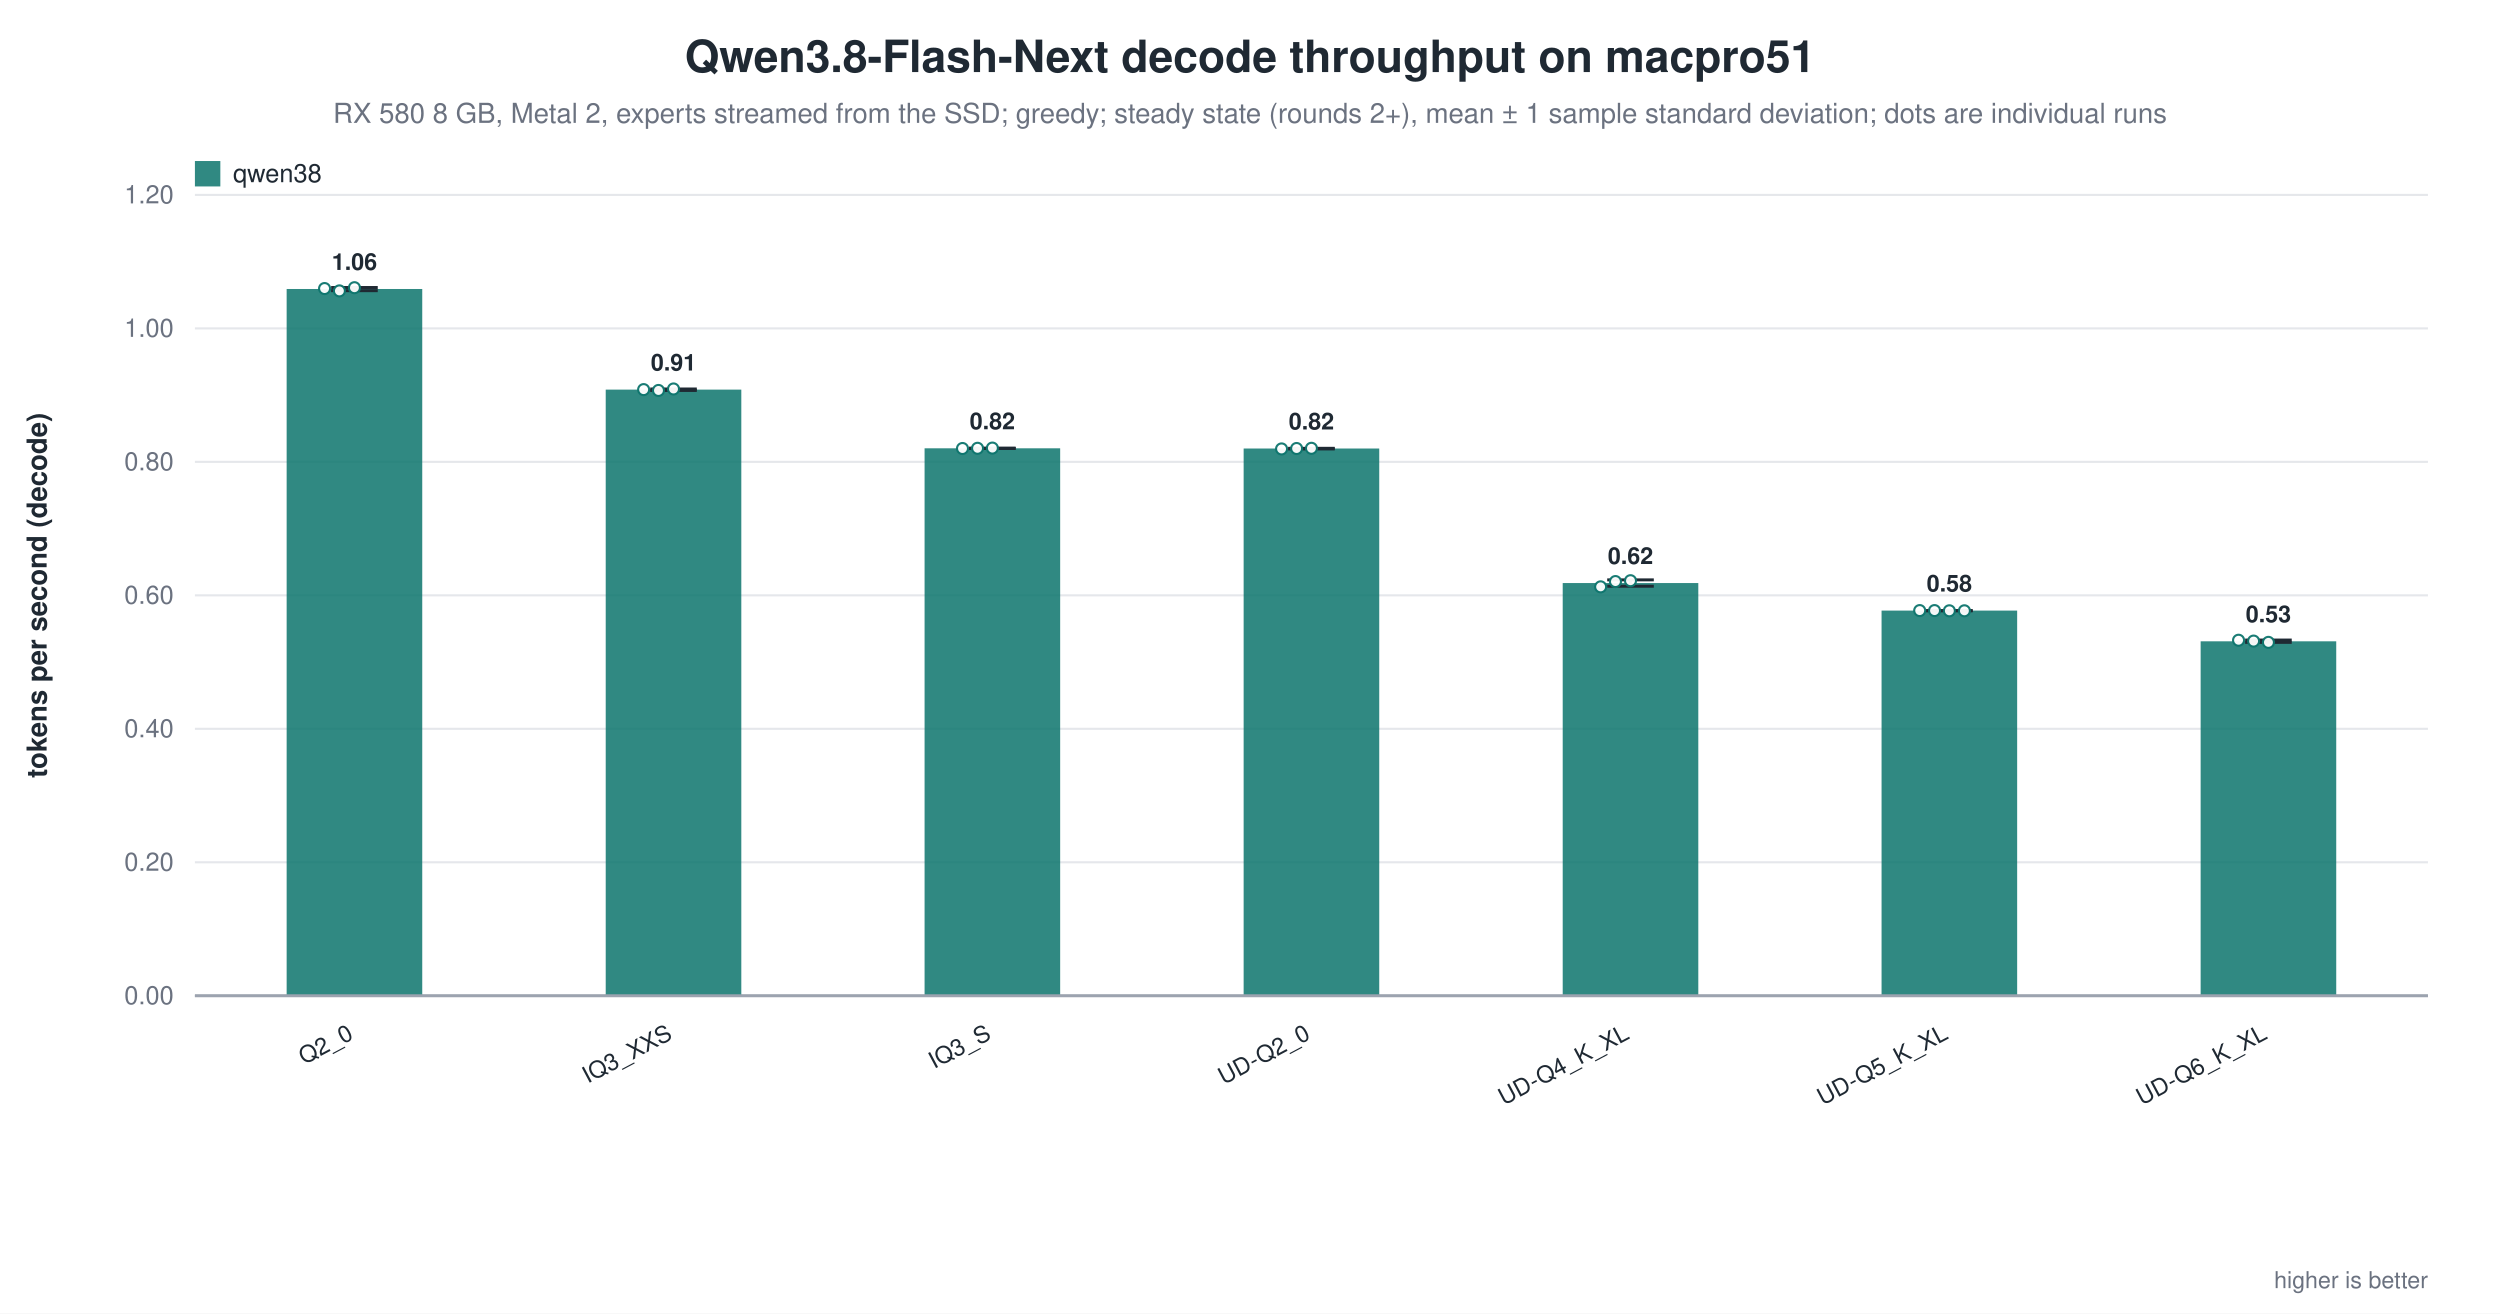
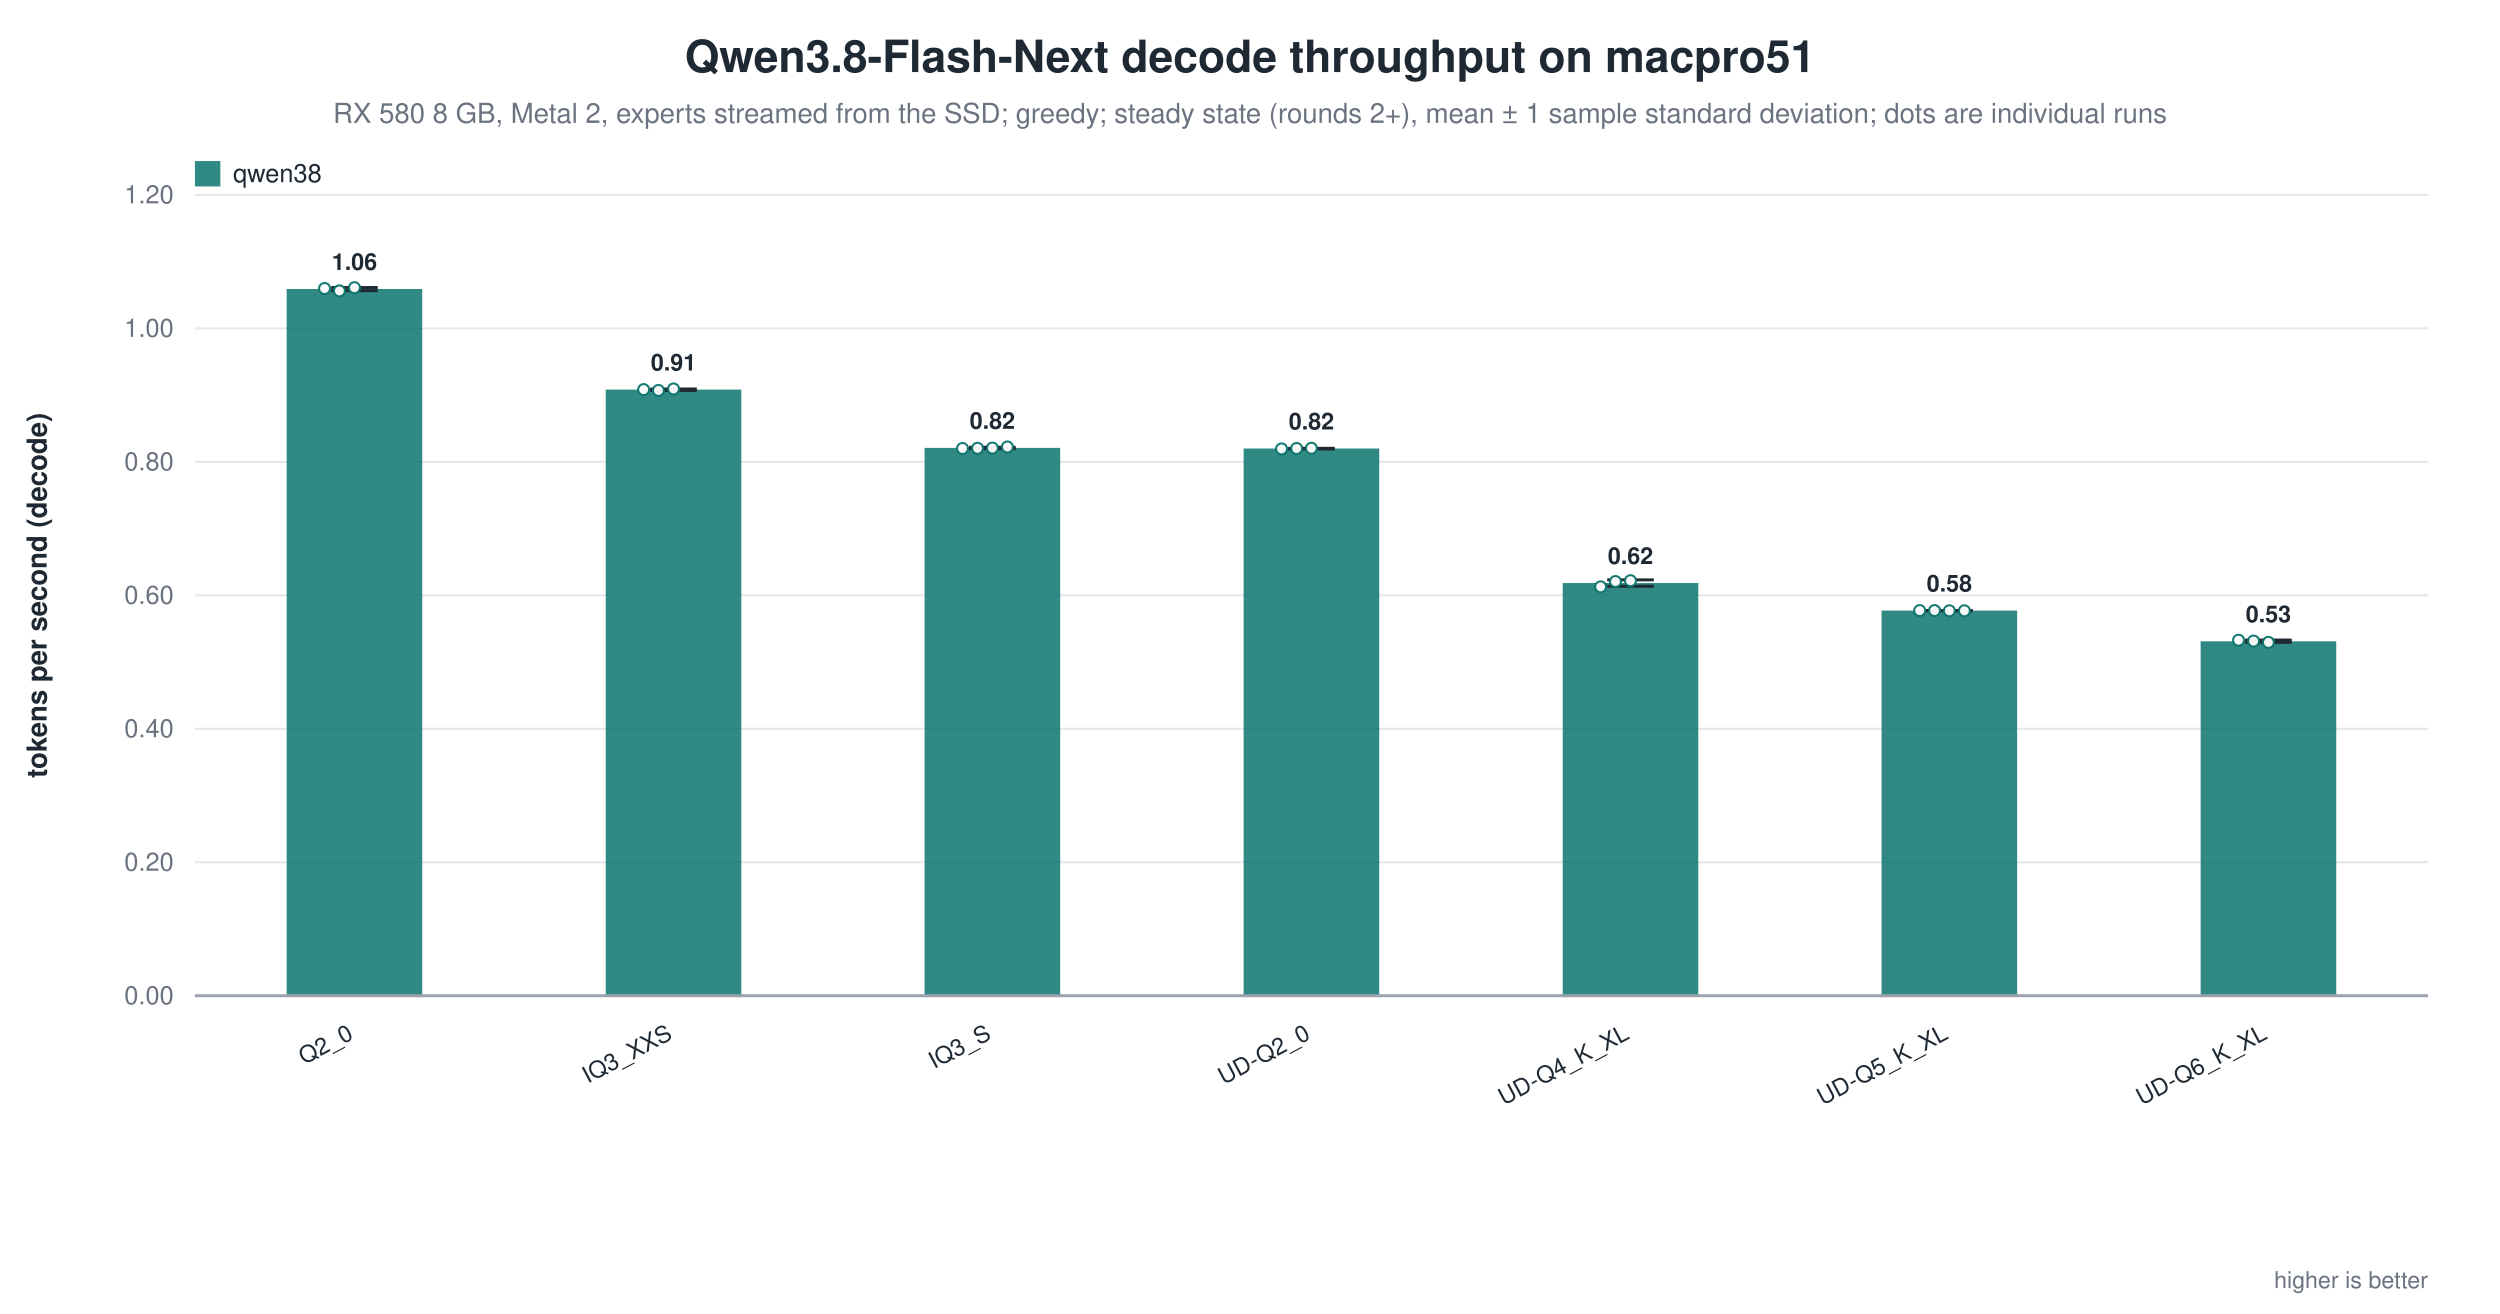
<svg xmlns="http://www.w3.org/2000/svg" width="1180" height="620" viewBox="0 0 1180 620" role="img" aria-label="Qwen3.8-Flash-Next decode throughput on macpro51">
  <rect width="1180" height="620" fill="white" />
  <text x="590.0" y="34" text-anchor="middle" font-family="Helvetica, Arial, sans-serif" font-size="21" font-weight="600" fill="#1f2933">Qwen3.8-Flash-Next decode throughput on macpro51</text>
  <text x="590.0" y="58" text-anchor="middle" font-family="Helvetica, Arial, sans-serif" font-size="13" fill="#6b7280">RX 580 8 GB, Metal 2, experts streamed from the SSD; greedy; steady state (rounds 2+), mean ± 1 sample standard deviation; dots are individual runs</text>
  <line x1="92.0" y1="470.0" x2="1146.0" y2="470.0" stroke="#9ca3af" stroke-width="1.0" />
  <text x="82.0" y="474.0" text-anchor="end" font-family="Helvetica, Arial, sans-serif" font-size="12" fill="#6b7280" font-weight="400">0.00</text>
  <line x1="92.0" y1="407.0" x2="1146.0" y2="407.0" stroke="#e5e7eb" stroke-width="1.0" />
  <text x="82.0" y="411.0" text-anchor="end" font-family="Helvetica, Arial, sans-serif" font-size="12" fill="#6b7280" font-weight="400">0.20</text>
  <line x1="92.0" y1="344.0" x2="1146.0" y2="344.0" stroke="#e5e7eb" stroke-width="1.0" />
  <text x="82.0" y="348.0" text-anchor="end" font-family="Helvetica, Arial, sans-serif" font-size="12" fill="#6b7280" font-weight="400">0.40</text>
  <line x1="92.0" y1="281.0" x2="1146.0" y2="281.0" stroke="#e5e7eb" stroke-width="1.0" />
  <text x="82.0" y="285.0" text-anchor="end" font-family="Helvetica, Arial, sans-serif" font-size="12" fill="#6b7280" font-weight="400">0.60</text>
  <line x1="92.0" y1="218.0" x2="1146.0" y2="218.0" stroke="#e5e7eb" stroke-width="1.0" />
  <text x="82.0" y="222.0" text-anchor="end" font-family="Helvetica, Arial, sans-serif" font-size="12" fill="#6b7280" font-weight="400">0.80</text>
  <line x1="92.0" y1="155.0" x2="1146.0" y2="155.0" stroke="#e5e7eb" stroke-width="1.0" />
  <text x="82.0" y="159.0" text-anchor="end" font-family="Helvetica, Arial, sans-serif" font-size="12" fill="#6b7280" font-weight="400">1.00</text>
  <line x1="92.0" y1="92.0" x2="1146.0" y2="92.0" stroke="#e5e7eb" stroke-width="1.0" />
  <text x="82.0" y="96.0" text-anchor="end" font-family="Helvetica, Arial, sans-serif" font-size="12" fill="#6b7280" font-weight="400">1.20</text>
  <text x="22.0" y="281.0" text-anchor="middle" font-family="Helvetica, Arial, sans-serif" font-size="13" fill="#1f2933" font-weight="600" transform="rotate(-90.0 22.0 281.0)">tokens per second (decode)</text>
  <rect x="135.3" y="136.4" width="64.0" height="333.6" fill="#0f766e" opacity="0.86" />
  <line x1="167.3" y1="135.7" x2="167.3" y2="137.2" stroke="#1f2933" stroke-width="1.4" />
  <line x1="156.3" y1="135.7" x2="178.3" y2="135.7" stroke="#1f2933" stroke-width="1.4" />
  <line x1="156.3" y1="137.2" x2="178.3" y2="137.2" stroke="#1f2933" stroke-width="1.4" />
  <circle cx="153.2" cy="136.2" r="2.6" fill="white" stroke="#0f766e" stroke-width="1.0" opacity="0.95" />
  <circle cx="160.2" cy="137.3" r="2.6" fill="white" stroke="#0f766e" stroke-width="1.0" opacity="0.95" />
  <circle cx="167.3" cy="135.8" r="2.6" fill="white" stroke="#0f766e" stroke-width="1.0" opacity="0.95" />
  <text x="167.3" y="127.4" text-anchor="middle" font-family="Helvetica, Arial, sans-serif" font-size="11" fill="#1f2933" font-weight="600">1.06</text>
  <text x="167.3" y="490.0" text-anchor="end" font-family="Helvetica, Arial, sans-serif" font-size="11" fill="#1f2933" font-weight="500" transform="rotate(-28.0 167.3 490.0)">Q2_0</text>
  <rect x="285.9" y="183.9" width="64.0" height="286.1" fill="#0f766e" opacity="0.86" />
  <line x1="317.9" y1="183.6" x2="317.9" y2="184.3" stroke="#1f2933" stroke-width="1.4" />
  <line x1="306.9" y1="183.6" x2="328.9" y2="183.6" stroke="#1f2933" stroke-width="1.4" />
  <line x1="306.9" y1="184.3" x2="328.9" y2="184.3" stroke="#1f2933" stroke-width="1.4" />
  <circle cx="303.8" cy="183.9" r="2.6" fill="white" stroke="#0f766e" stroke-width="1.0" opacity="0.95" />
  <circle cx="310.8" cy="184.3" r="2.6" fill="white" stroke="#0f766e" stroke-width="1.0" opacity="0.95" />
  <circle cx="317.9" cy="183.6" r="2.6" fill="white" stroke="#0f766e" stroke-width="1.0" opacity="0.95" />
  <text x="317.9" y="174.9" text-anchor="middle" font-family="Helvetica, Arial, sans-serif" font-size="11" fill="#1f2933" font-weight="600">0.91</text>
  <text x="317.9" y="490.0" text-anchor="end" font-family="Helvetica, Arial, sans-serif" font-size="11" fill="#1f2933" font-weight="500" transform="rotate(-28.0 317.9 490.0)">IQ3_XXS</text>
-   <rect x="436.4" y="211.6" width="64.0" height="258.4" fill="#0f766e" opacity="0.86" />
-   <line x1="468.4" y1="211.5" x2="468.4" y2="211.7" stroke="#1f2933" stroke-width="1.4" />
-   <line x1="457.4" y1="211.5" x2="479.4" y2="211.5" stroke="#1f2933" stroke-width="1.4" />
-   <line x1="457.4" y1="211.7" x2="479.4" y2="211.7" stroke="#1f2933" stroke-width="1.4" />
+   <rect x="436.4" y="211.4" width="64.0" height="258.6" fill="#0f766e" opacity="0.86" />
+   <line x1="468.4" y1="211.1" x2="468.4" y2="211.8" stroke="#1f2933" stroke-width="1.4" />
+   <line x1="457.4" y1="211.1" x2="479.4" y2="211.1" stroke="#1f2933" stroke-width="1.4" />
+   <line x1="457.4" y1="211.8" x2="479.4" y2="211.8" stroke="#1f2933" stroke-width="1.4" />
  <circle cx="454.3" cy="211.7" r="2.6" fill="white" stroke="#0f766e" stroke-width="1.0" opacity="0.95" />
  <circle cx="461.4" cy="211.6" r="2.6" fill="white" stroke="#0f766e" stroke-width="1.0" opacity="0.95" />
  <circle cx="468.4" cy="211.5" r="2.6" fill="white" stroke="#0f766e" stroke-width="1.0" opacity="0.95" />
-   <text x="468.4" y="202.6" text-anchor="middle" font-family="Helvetica, Arial, sans-serif" font-size="11" fill="#1f2933" font-weight="600">0.82</text>
+   <circle cx="475.5" cy="211.0" r="2.6" fill="white" stroke="#0f766e" stroke-width="1.0" opacity="0.95" />
+   <text x="468.4" y="202.4" text-anchor="middle" font-family="Helvetica, Arial, sans-serif" font-size="11" fill="#1f2933" font-weight="600">0.82</text>
  <text x="468.4" y="490.0" text-anchor="end" font-family="Helvetica, Arial, sans-serif" font-size="11" fill="#1f2933" font-weight="500" transform="rotate(-28.0 468.4 490.0)">IQ3_S</text>
  <rect x="587.0" y="211.7" width="64.0" height="258.3" fill="#0f766e" opacity="0.86" />
  <line x1="619.0" y1="211.6" x2="619.0" y2="211.9" stroke="#1f2933" stroke-width="1.4" />
  <line x1="608.0" y1="211.6" x2="630.0" y2="211.6" stroke="#1f2933" stroke-width="1.4" />
  <line x1="608.0" y1="211.9" x2="630.0" y2="211.9" stroke="#1f2933" stroke-width="1.4" />
  <circle cx="604.9" cy="211.9" r="2.6" fill="white" stroke="#0f766e" stroke-width="1.0" opacity="0.95" />
  <circle cx="612.0" cy="211.7" r="2.6" fill="white" stroke="#0f766e" stroke-width="1.0" opacity="0.95" />
  <circle cx="619.0" cy="211.6" r="2.6" fill="white" stroke="#0f766e" stroke-width="1.0" opacity="0.95" />
  <text x="619.0" y="202.7" text-anchor="middle" font-family="Helvetica, Arial, sans-serif" font-size="11" fill="#1f2933" font-weight="600">0.82</text>
  <text x="619.0" y="490.0" text-anchor="end" font-family="Helvetica, Arial, sans-serif" font-size="11" fill="#1f2933" font-weight="500" transform="rotate(-28.0 619.0 490.0)">UD-Q2_0</text>
  <rect x="737.6" y="275.2" width="64.0" height="194.8" fill="#0f766e" opacity="0.86" />
  <line x1="769.6" y1="273.7" x2="769.6" y2="276.7" stroke="#1f2933" stroke-width="1.4" />
  <line x1="758.6" y1="273.7" x2="780.6" y2="273.7" stroke="#1f2933" stroke-width="1.4" />
  <line x1="758.6" y1="276.7" x2="780.6" y2="276.7" stroke="#1f2933" stroke-width="1.4" />
  <circle cx="755.5" cy="277.0" r="2.6" fill="white" stroke="#0f766e" stroke-width="1.0" opacity="0.95" />
  <circle cx="762.5" cy="274.5" r="2.6" fill="white" stroke="#0f766e" stroke-width="1.0" opacity="0.95" />
  <circle cx="769.6" cy="274.1" r="2.6" fill="white" stroke="#0f766e" stroke-width="1.0" opacity="0.95" />
  <text x="769.6" y="266.2" text-anchor="middle" font-family="Helvetica, Arial, sans-serif" font-size="11" fill="#1f2933" font-weight="600">0.62</text>
  <text x="769.6" y="490.0" text-anchor="end" font-family="Helvetica, Arial, sans-serif" font-size="11" fill="#1f2933" font-weight="500" transform="rotate(-28.0 769.6 490.0)">UD-Q4_K_XL</text>
  <rect x="888.1" y="288.2" width="64.0" height="181.8" fill="#0f766e" opacity="0.86" />
  <line x1="920.1" y1="288.2" x2="920.1" y2="288.3" stroke="#1f2933" stroke-width="1.4" />
  <line x1="909.1" y1="288.2" x2="931.1" y2="288.2" stroke="#1f2933" stroke-width="1.4" />
  <line x1="909.1" y1="288.3" x2="931.1" y2="288.3" stroke="#1f2933" stroke-width="1.4" />
  <circle cx="906.1" cy="288.2" r="2.6" fill="white" stroke="#0f766e" stroke-width="1.0" opacity="0.95" />
  <circle cx="913.1" cy="288.2" r="2.6" fill="white" stroke="#0f766e" stroke-width="1.0" opacity="0.95" />
  <circle cx="920.1" cy="288.3" r="2.6" fill="white" stroke="#0f766e" stroke-width="1.0" opacity="0.95" />
  <circle cx="927.2" cy="288.3" r="2.6" fill="white" stroke="#0f766e" stroke-width="1.0" opacity="0.95" />
  <text x="920.1" y="279.2" text-anchor="middle" font-family="Helvetica, Arial, sans-serif" font-size="11" fill="#1f2933" font-weight="600">0.58</text>
  <text x="920.1" y="490.0" text-anchor="end" font-family="Helvetica, Arial, sans-serif" font-size="11" fill="#1f2933" font-weight="500" transform="rotate(-28.0 920.1 490.0)">UD-Q5_K_XL</text>
  <rect x="1038.7" y="302.7" width="64.0" height="167.3" fill="#0f766e" opacity="0.86" />
  <line x1="1070.7" y1="302.1" x2="1070.7" y2="303.2" stroke="#1f2933" stroke-width="1.4" />
  <line x1="1059.7" y1="302.1" x2="1081.7" y2="302.1" stroke="#1f2933" stroke-width="1.4" />
  <line x1="1059.7" y1="303.2" x2="1081.7" y2="303.2" stroke="#1f2933" stroke-width="1.4" />
  <circle cx="1056.6" cy="302.2" r="2.6" fill="white" stroke="#0f766e" stroke-width="1.0" opacity="0.95" />
  <circle cx="1063.7" cy="302.6" r="2.6" fill="white" stroke="#0f766e" stroke-width="1.0" opacity="0.95" />
  <circle cx="1070.7" cy="303.2" r="2.6" fill="white" stroke="#0f766e" stroke-width="1.0" opacity="0.95" />
  <text x="1070.7" y="293.7" text-anchor="middle" font-family="Helvetica, Arial, sans-serif" font-size="11" fill="#1f2933" font-weight="600">0.53</text>
  <text x="1070.7" y="490.0" text-anchor="end" font-family="Helvetica, Arial, sans-serif" font-size="11" fill="#1f2933" font-weight="500" transform="rotate(-28.0 1070.7 490.0)">UD-Q6_K_XL</text>
  <line x1="92.0" y1="470.0" x2="1146.0" y2="470.0" stroke="#9ca3af" stroke-width="1.4" />
  <rect x="92.0" y="76.0" width="12.0" height="12.0" fill="#0f766e" opacity="0.86" />
  <text x="110.0" y="86.0" text-anchor="start" font-family="Helvetica, Arial, sans-serif" font-size="12" fill="#1f2933" font-weight="500">qwen38</text>
  <text x="1146.0" y="608.0" text-anchor="end" font-family="Helvetica, Arial, sans-serif" font-size="11" fill="#6b7280" font-weight="400">higher is better</text>
</svg>
